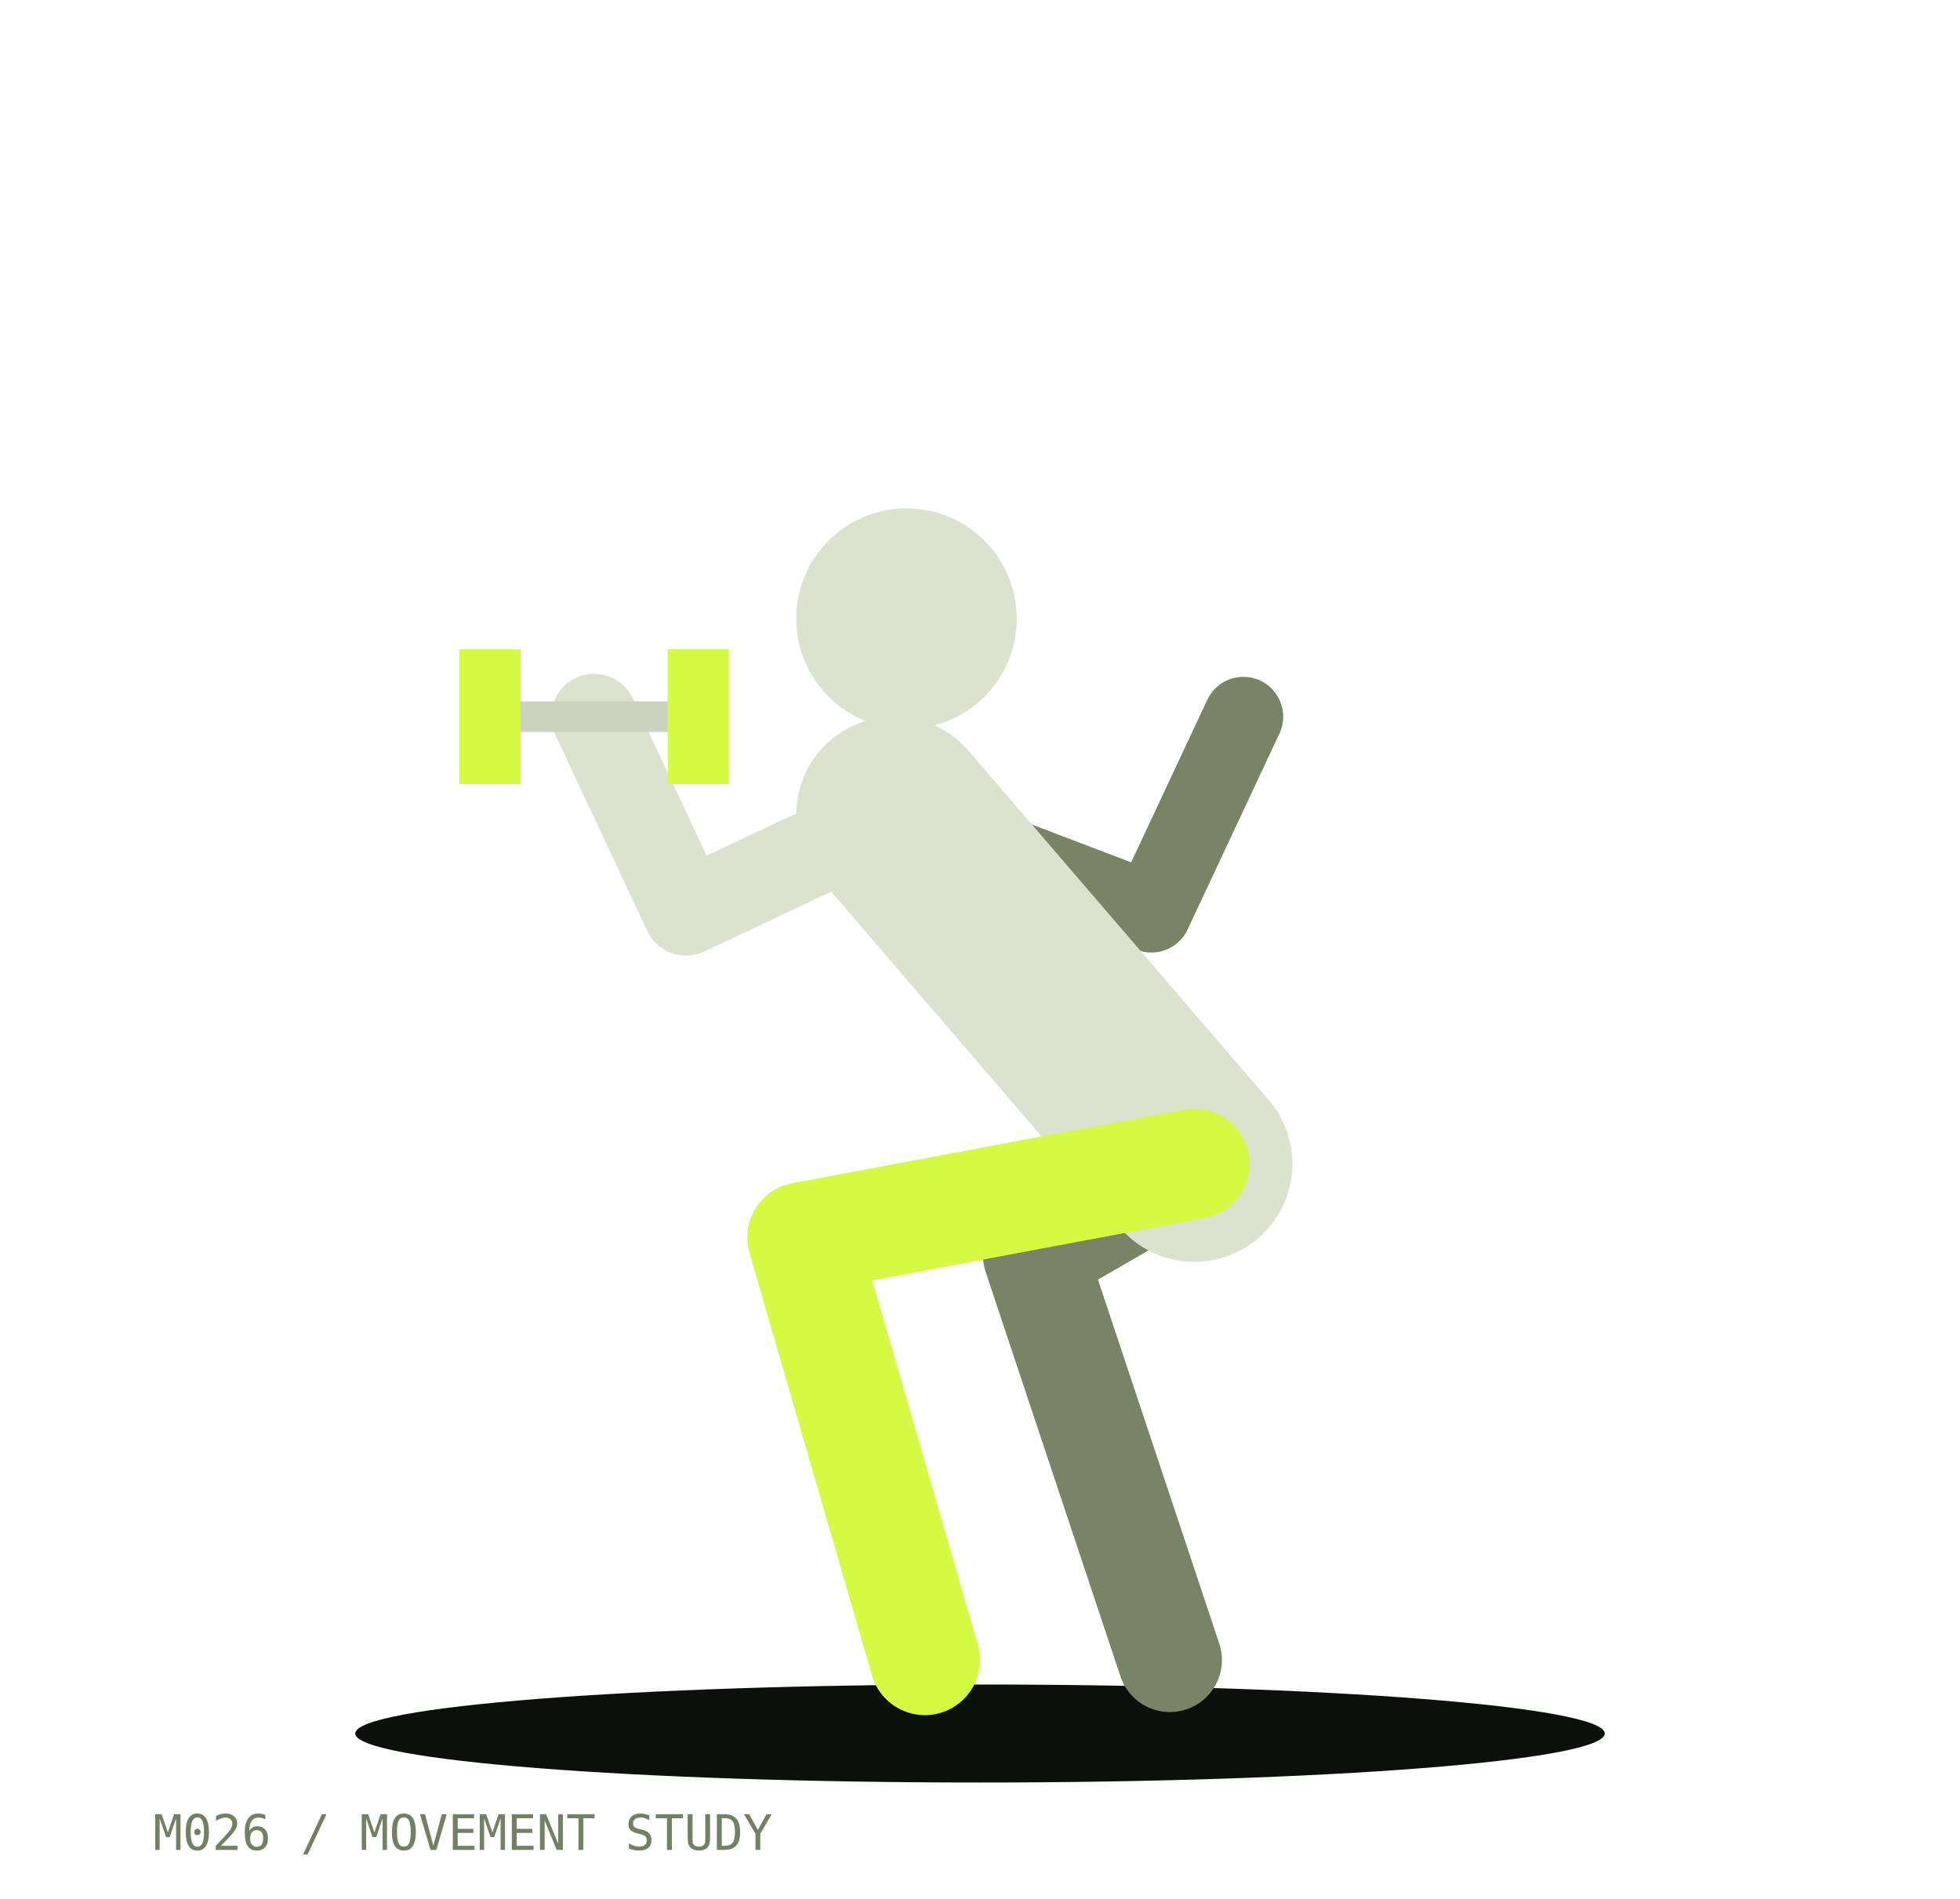
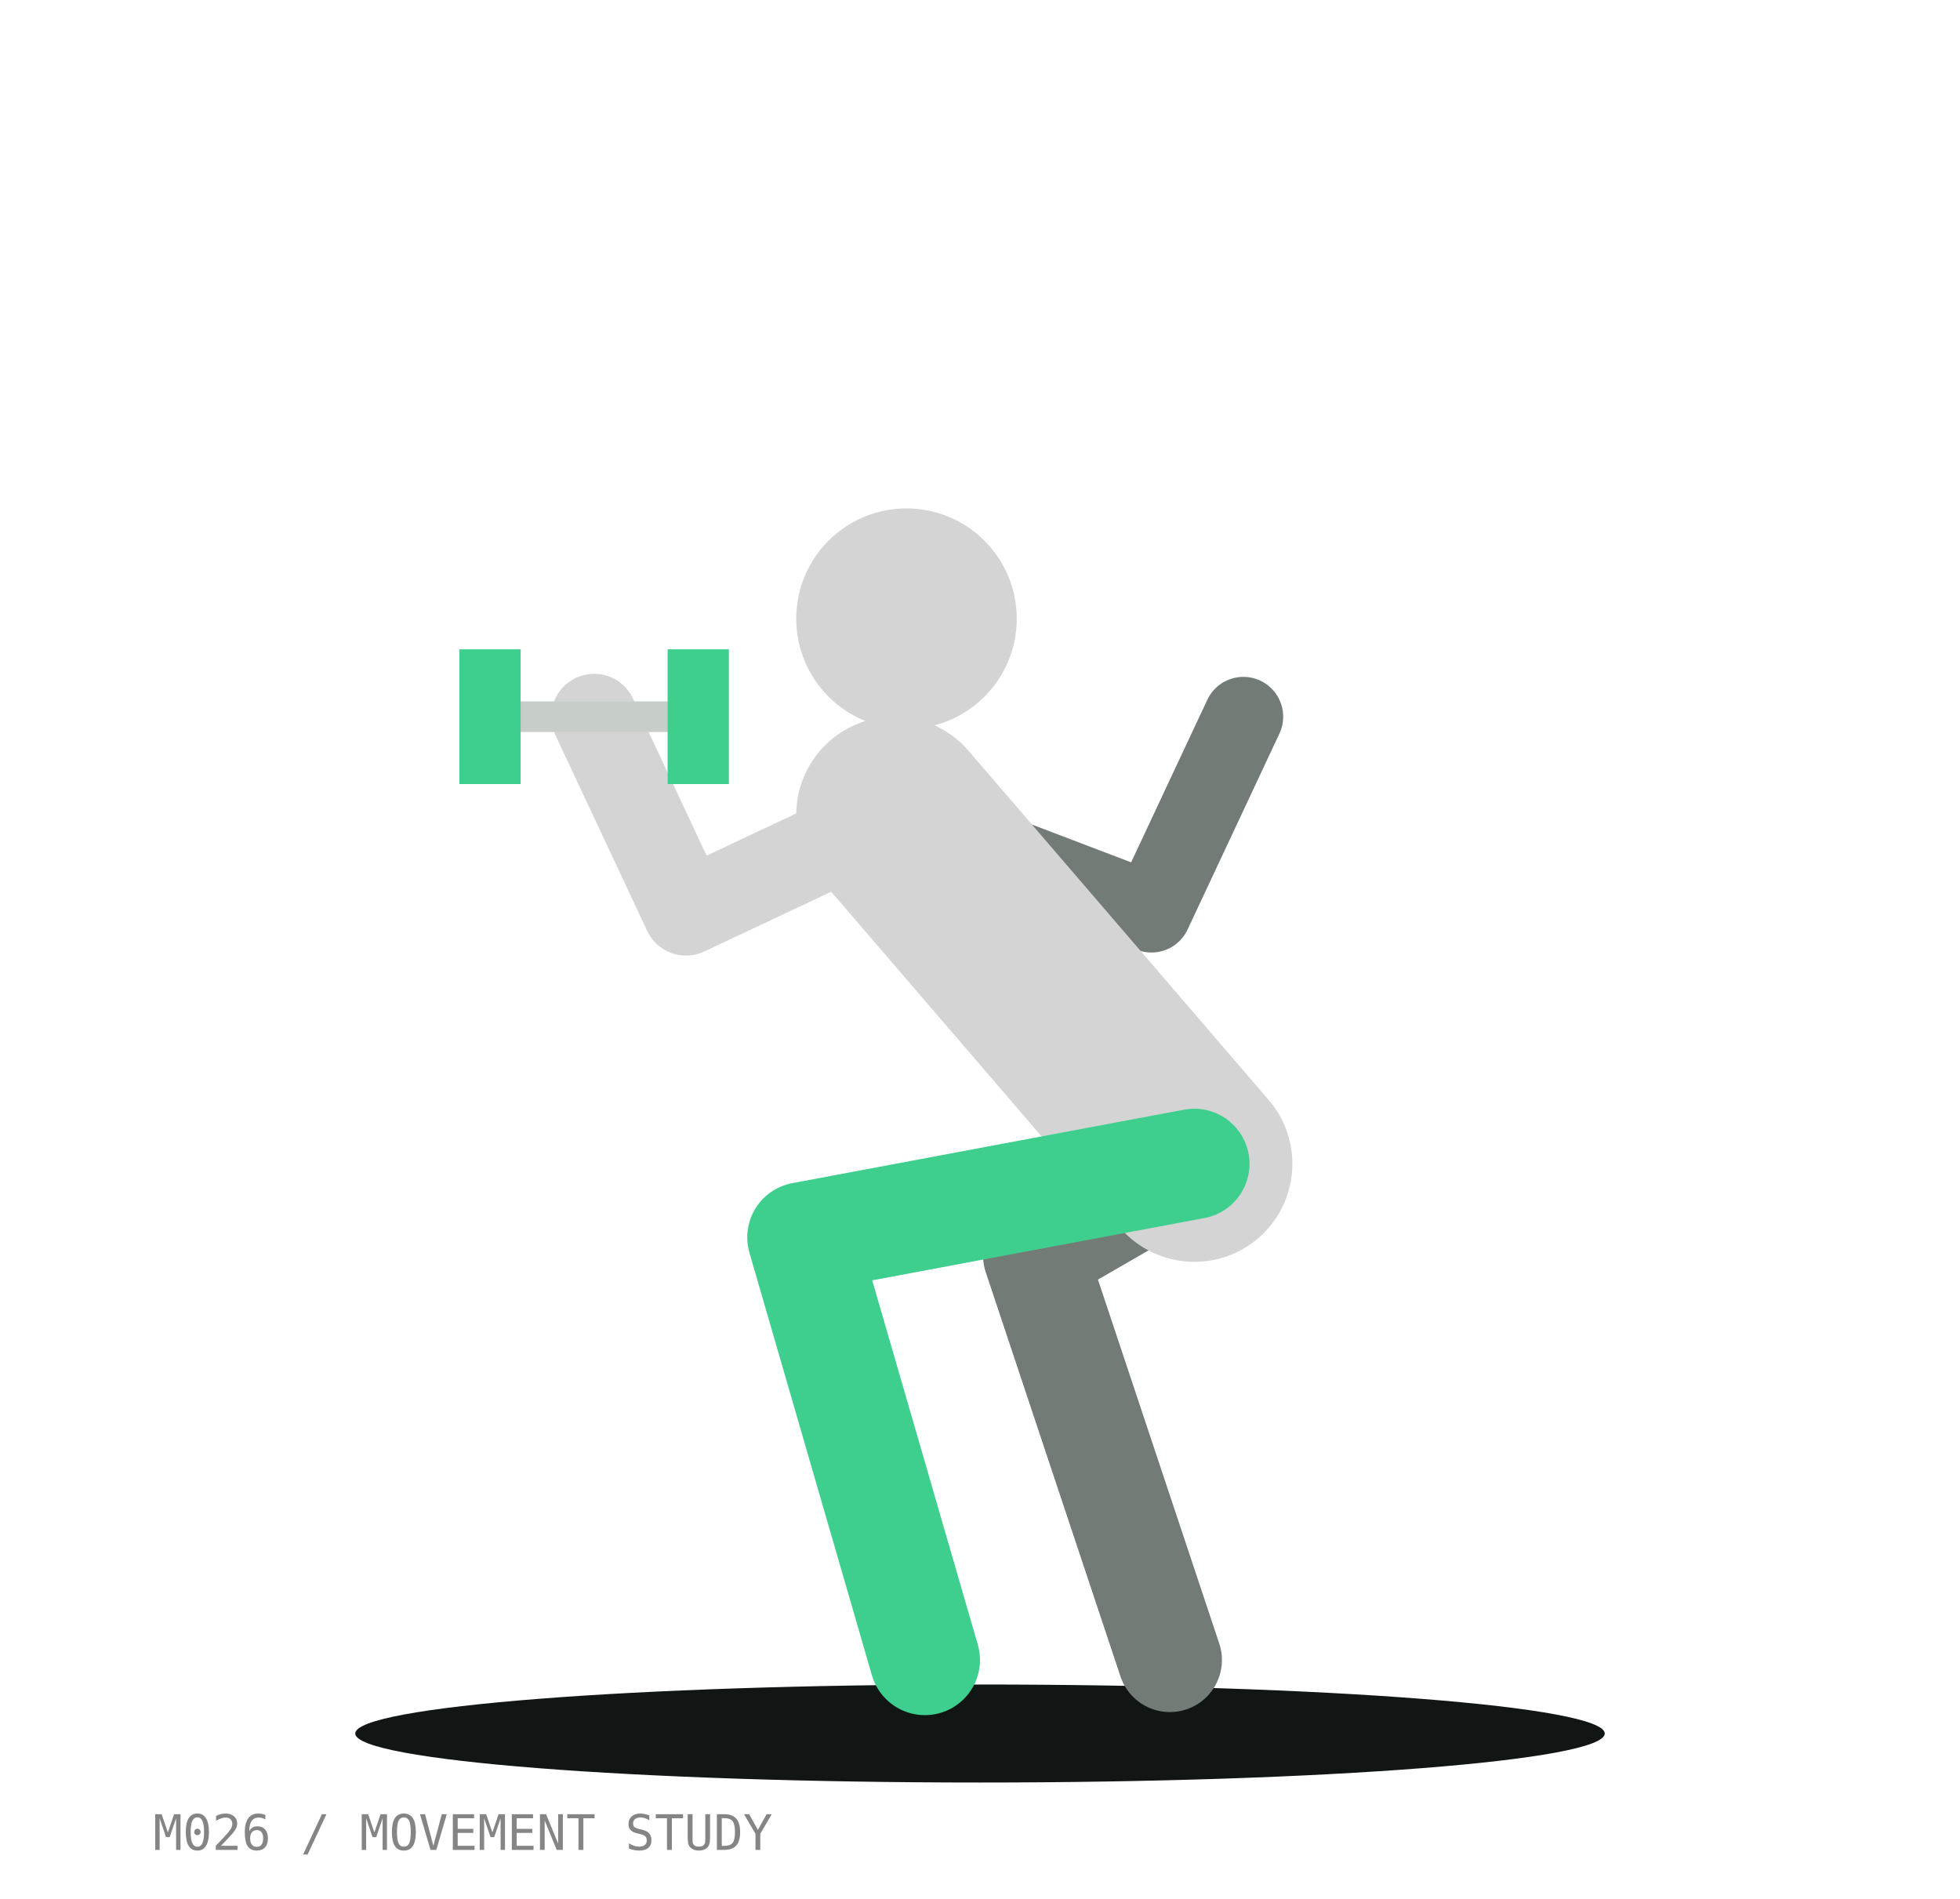
<svg xmlns="http://www.w3.org/2000/svg" viewBox="0 0 320 310">
-   <ellipse cx="160" cy="283" rx="102" ry="8" fill="#0c100b" />
+   <ellipse cx="160" cy="283" rx="102" ry="8" fill="#111513" />
  <g fill="none" stroke-linecap="round" stroke-linejoin="round">
-     <path d="M195 190 L169 205 L191 271" stroke="#778465" stroke-width="17" />
-     <path d="M146 133 L188 149 L203 117" stroke="#778465" stroke-width="13" />
-     <path d="M146 133 L195 190" stroke="#dbe2ce" stroke-width="32" />
-     <path d="M195 190 L131 202 L151 271" stroke="#d4fa43" stroke-width="18" />
-     <path d="M146 133 L112 149 L97 117" stroke="#dbe2ce" stroke-width="14" />
+     <path d="M195 190 L169 205 L191 271" stroke="#737b77" stroke-width="17" />
+     <path d="M146 133 L188 149 L203 117" stroke="#737b77" stroke-width="13" />
+     <path d="M146 133 L195 190" stroke="#d4d4d4" stroke-width="32" />
+     <path d="M195 190 L131 202 L151 271" stroke="#3ecf8e" stroke-width="18" />
+     <path d="M146 133 L112 149 L97 117" stroke="#d4d4d4" stroke-width="14" />
  </g>
-   <circle cx="148" cy="101" r="18" fill="#dbe2ce" />
-   <path d="M81 117h32" stroke="#cad3bd" stroke-width="5" />
-   <path d="M80 106v22M114 106v22" stroke="#d4fa43" stroke-width="10" />
-   <text x="25" y="302" fill="#728063" font-size="8" font-family="monospace">M026 / MOVEMENT STUDY</text>
+   <circle cx="148" cy="101" r="18" fill="#d4d4d4" />
+   <path d="M81 117h32" stroke="#c7ceca" stroke-width="5" />
+   <path d="M80 106v22M114 106v22" stroke="#3ecf8e" stroke-width="10" />
+   <text x="25" y="302" fill="#858585" font-size="8" font-family="monospace">M026 / MOVEMENT STUDY</text>
</svg>
